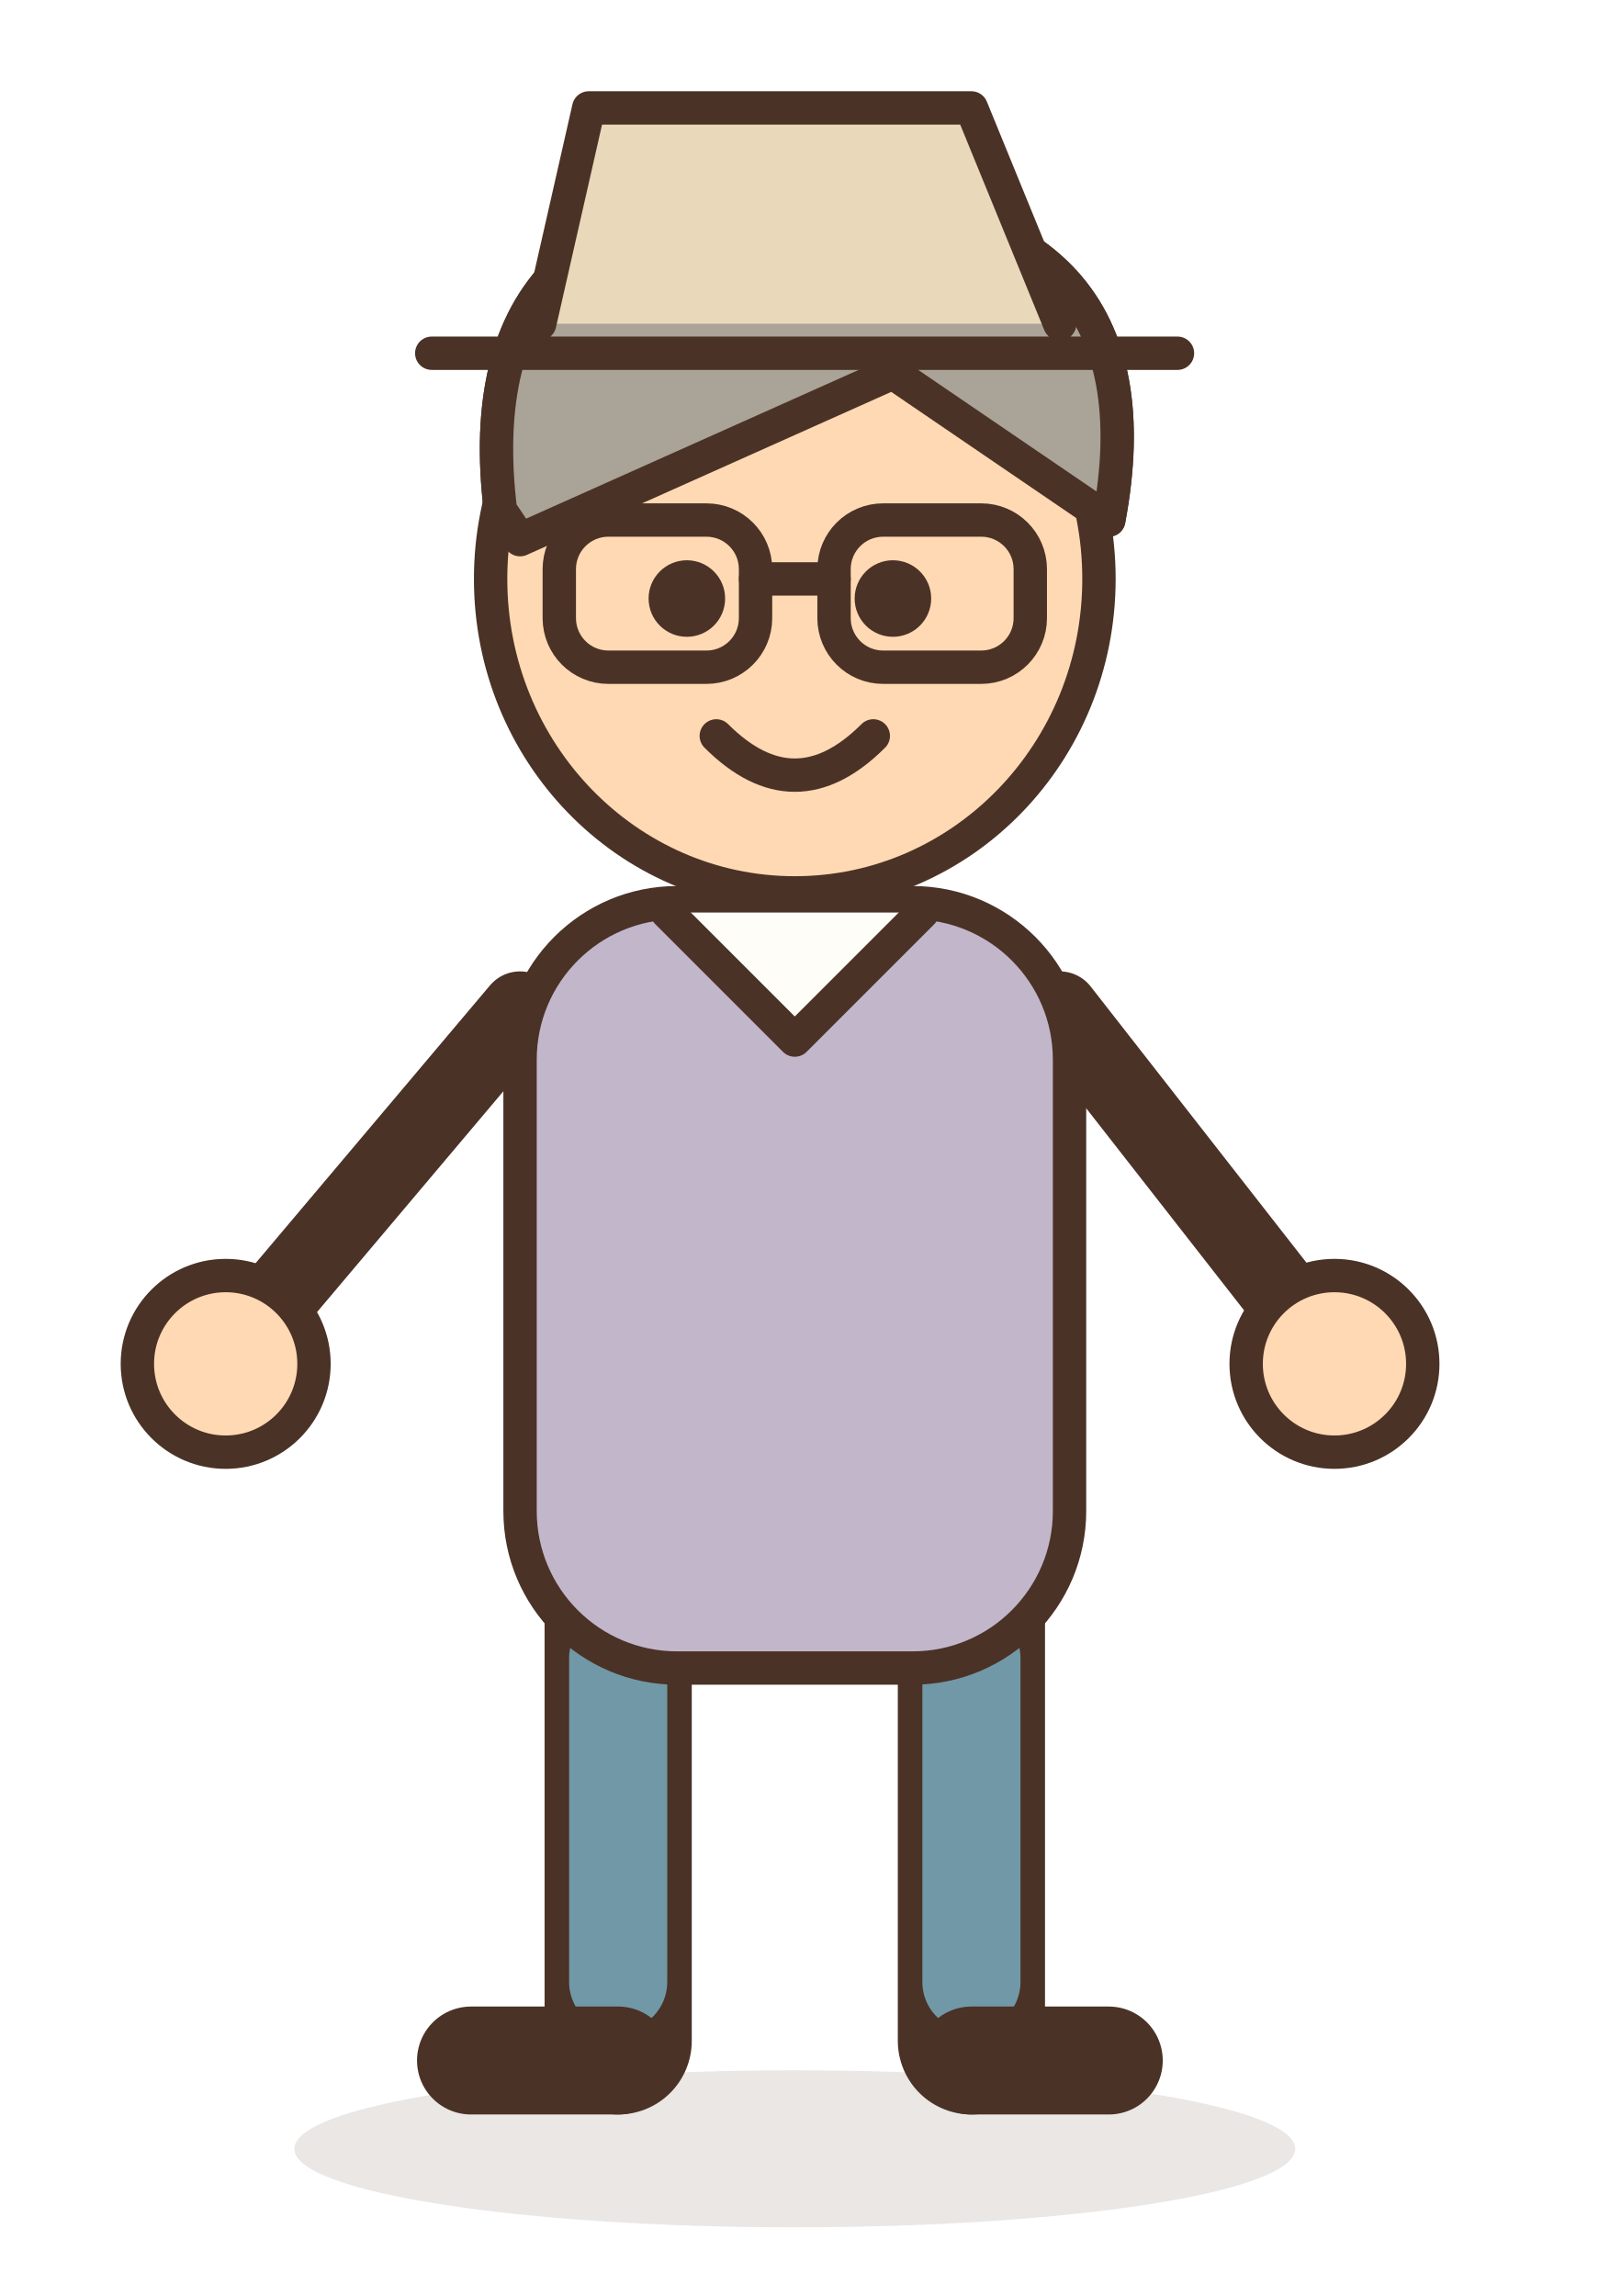
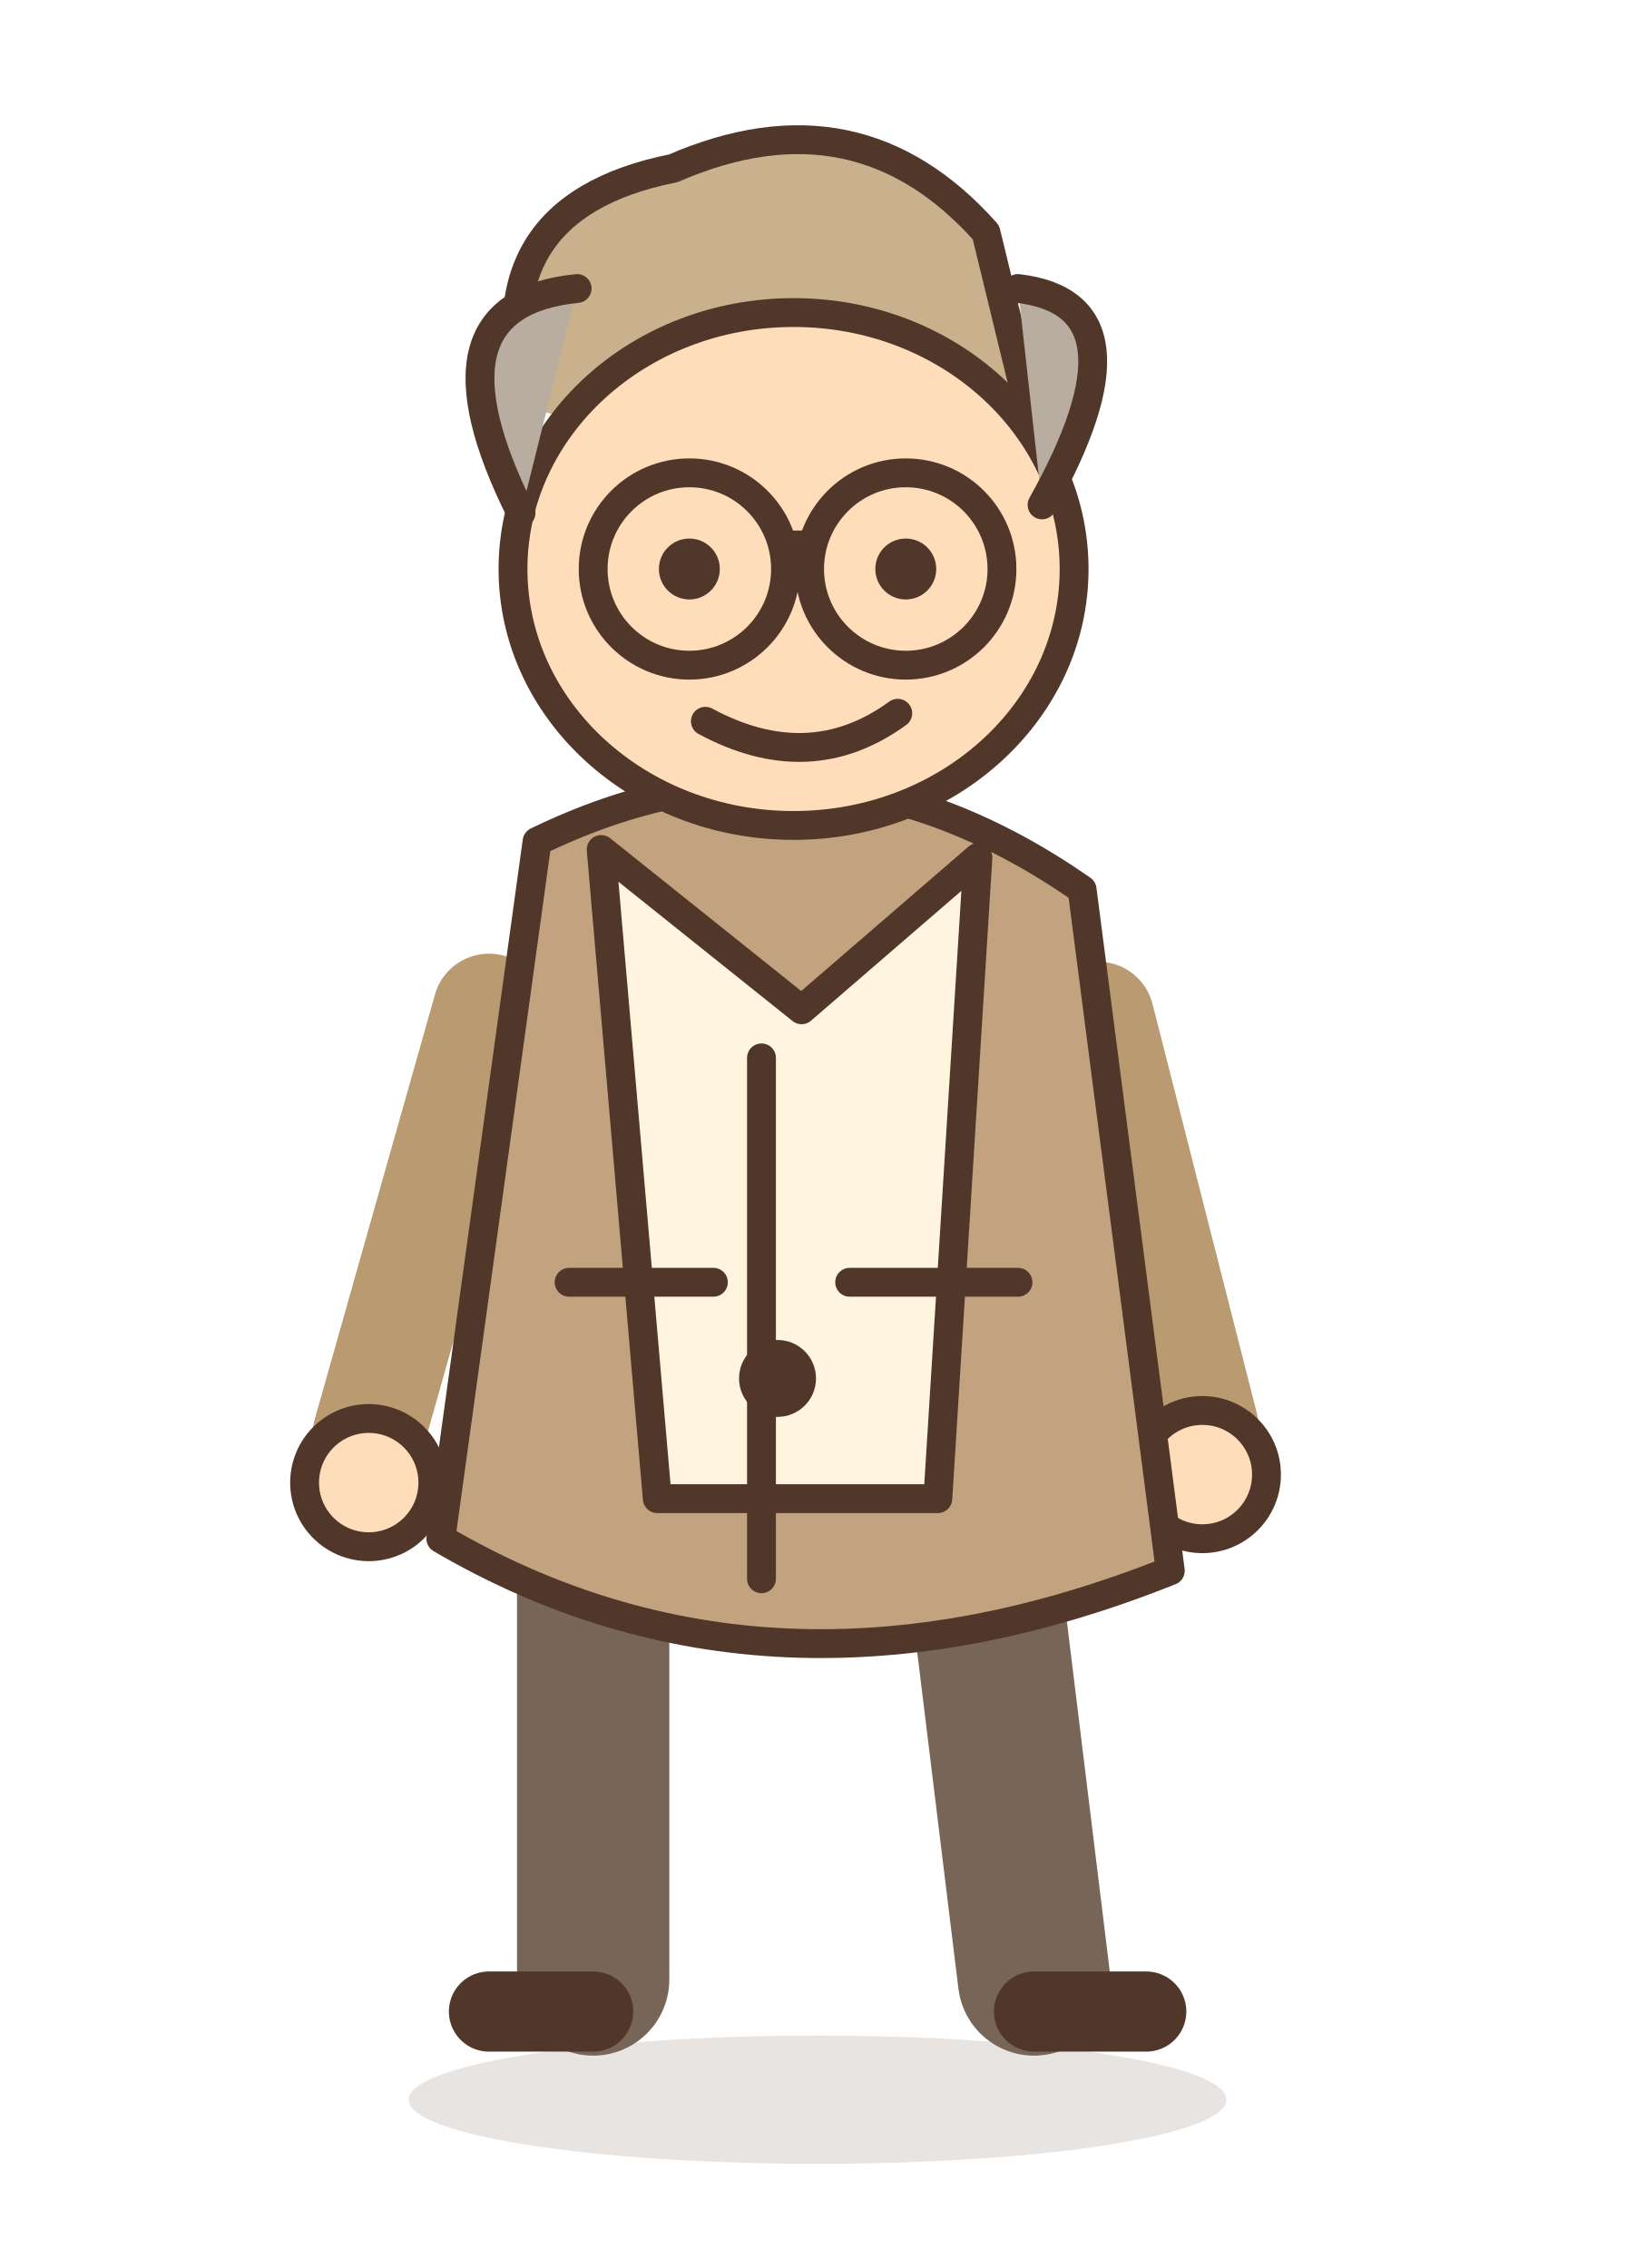
- <svg xmlns="http://www.w3.org/2000/svg" viewBox="0 0 164 234">
-   <g stroke="#4A3226" stroke-width="3.4" stroke-linecap="round" stroke-linejoin="round">
-     <ellipse cx="81" cy="219" rx="51" ry="8" fill="#4A3226" opacity=".12" stroke="none" />
-     <path d="M63 163v45M99 163v45" stroke="#4A3226" stroke-width="15" />
-     <path d="M63 169v33M99 169v33" stroke="#7198A7" stroke-width="10" />
-     <path d="M63 210H48M99 210h14" stroke-width="11" />
-     <path d="M51 52q-4-33 32-32t30 33L91 38 53 55z" fill="#AAA397" />
-     <ellipse cx="81" cy="59" rx="31" ry="32" fill="#FFD9B3" />
-     <path d="M51 52q-4-33 32-32t30 33L91 38 53 55z" fill="#AAA397" />
-     <circle cx="70" cy="61" r="2.2" fill="#4A3226" />
-     <circle cx="91" cy="61" r="2.2" fill="#4A3226" />
-     <path d="M73 75q8 8 16 0" fill="none" />
-     <path d="M53 103l-27 32M108 103l25 32" stroke-width="8" />
-     <circle cx="23" cy="139" r="9" fill="#FFD9B3" />
-     <circle cx="136" cy="139" r="9" fill="#FFD9B3" />
-     <rect x="53" y="92" width="56" height="78" rx="16" fill="#C2B6CA" />
-     <path d="M68 93l13 13 13-13" fill="#FFFDF8" />
-     <rect x="57" y="53" width="20" height="15" rx="5" fill="none" />
-     <rect x="85" y="53" width="20" height="15" rx="5" fill="none" />
-     <path d="M77 59h8" />
-     <path d="M44 36h76M55 33l5-22h39l9 22" fill="#E9D8BA" />
+ <svg xmlns="http://www.w3.org/2000/svg" viewBox="0 0 204 283" fill="none" stroke="#503729" stroke-width="3.6" stroke-linejoin="round" stroke-linecap="round">
+   <g transform="translate(12 14) scale(1)">
+     <ellipse cx="90" cy="248" rx="51" ry="8" fill="#503729" opacity=".14" stroke="none" />
+     <path d="M62 184v49m49-49 6 49" fill="none" stroke="#776557" stroke-width="19" />
+     <path d="M62 237h-13M117 237h14" fill="none" stroke-width="10" />
+     <path d="M49 112 34 165m91-52 13 51" fill="none" stroke="#B99A71" stroke-width="14" />
+     <circle cx="34" cy="171" r="8" fill="#FFDDBB" />
+     <circle cx="138" cy="170" r="8" fill="#FFDDBB" />
+     <path d="M55 91q35-17 68 6l11 85q-50 20-91-4z" fill="#C3A27F" />
+     <path d="M63 92 88 112l22-19-5 80H70z" fill="#FFF5DF" />
+     <path d="M83 118v65m-24-37h18m17 0h21" fill="none" />
+     <circle cx="85" cy="158" r="3" fill="#503729" />
+     <g transform="translate(0 0) scale(1)">
+       <path d="M54 37q-7-25 18-30 23-10 39 8l9 37" fill="#CAB18D" />
+       <ellipse cx="87" cy="57" rx="35" ry="32" fill="#FFDDBB" />
+       <path d="M53 50q-13-26 7-28m58 27q14-25-3-27" fill="#B8ADA0" />
+       <circle cx="74" cy="57" r="12" fill="none" />
+       <circle cx="101" cy="57" r="12" fill="none" />
+       <path d="M86 54h3" fill="none" />
+       <circle cx="74" cy="57" r="2" fill="#503729" />
+       <circle cx="101" cy="57" r="2" fill="#503729" />
+       <path d="M76 76q13 7 24-1" fill="none" />
+     </g>
  </g>
</svg>
